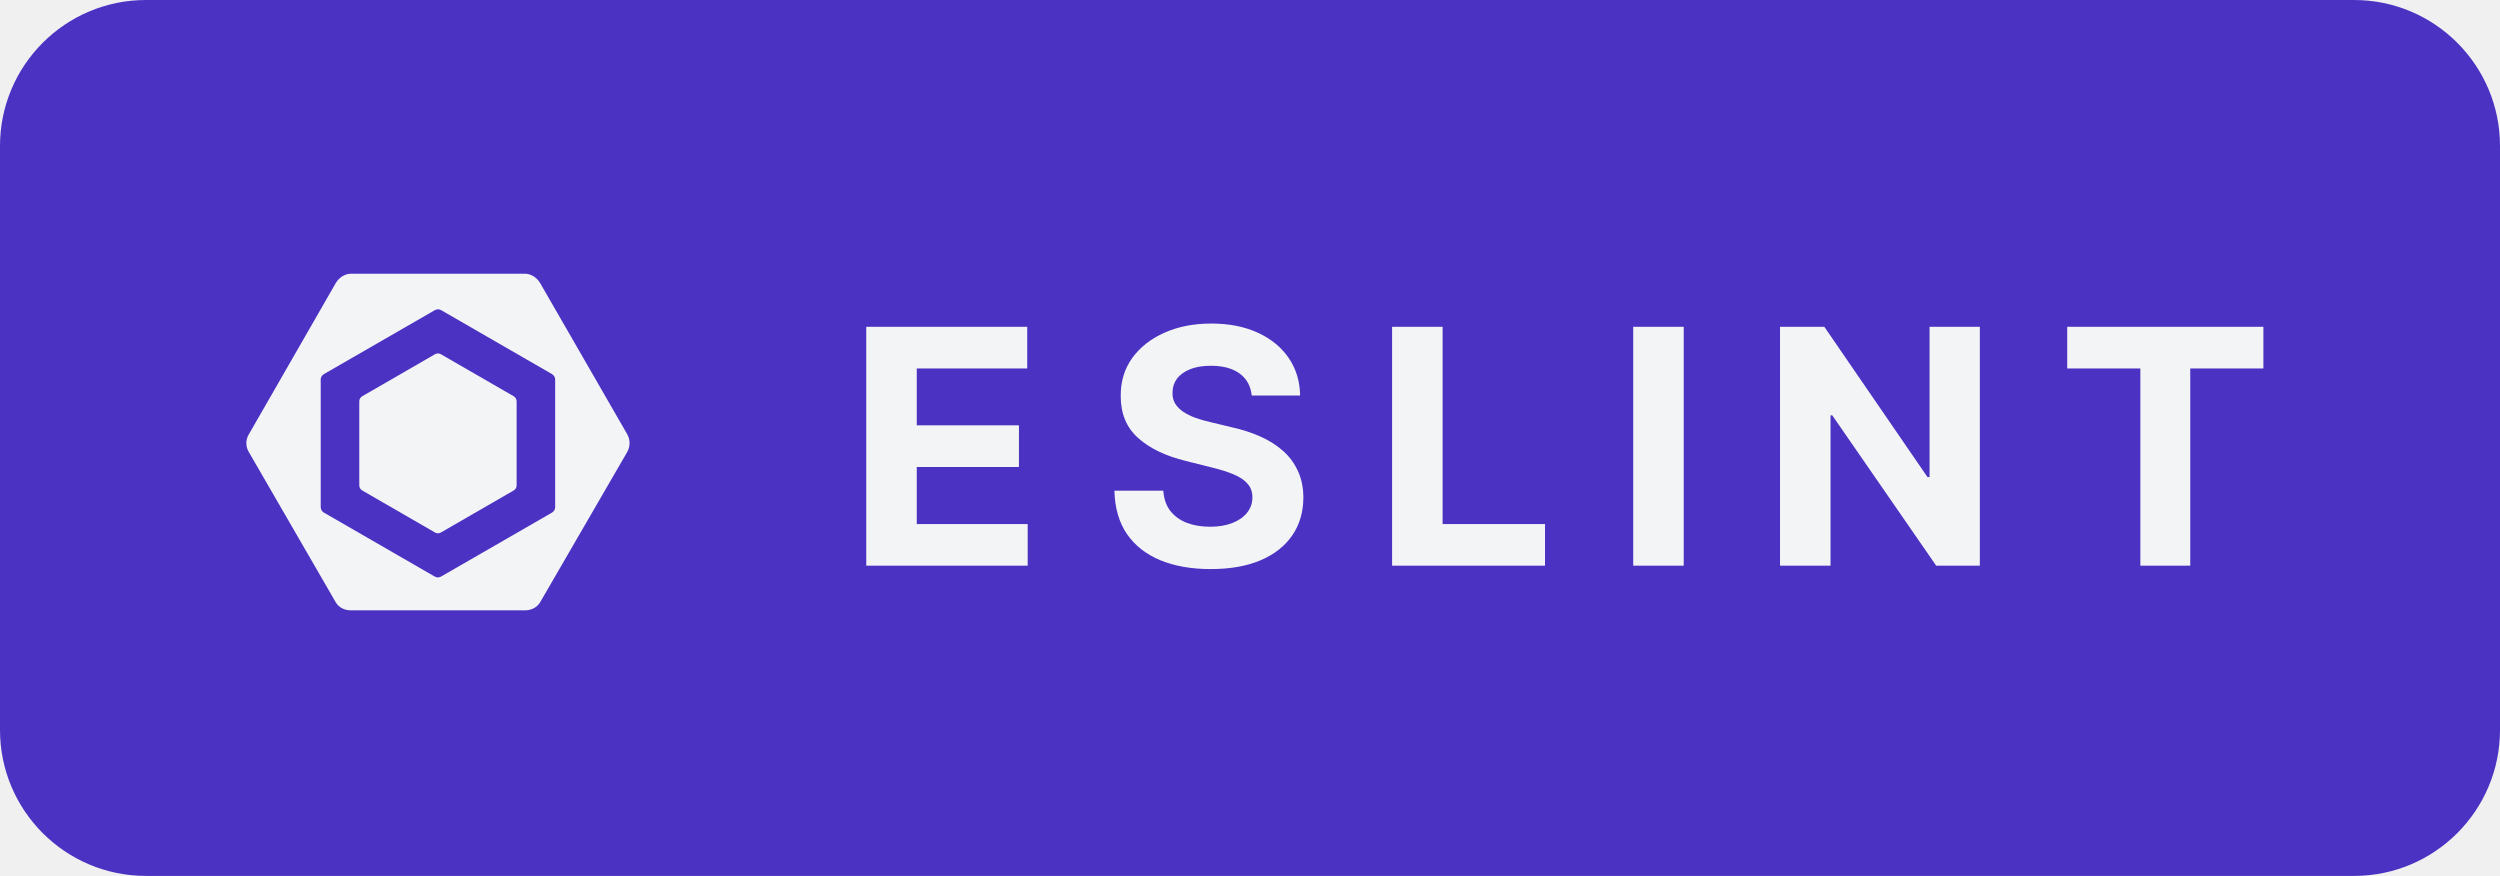
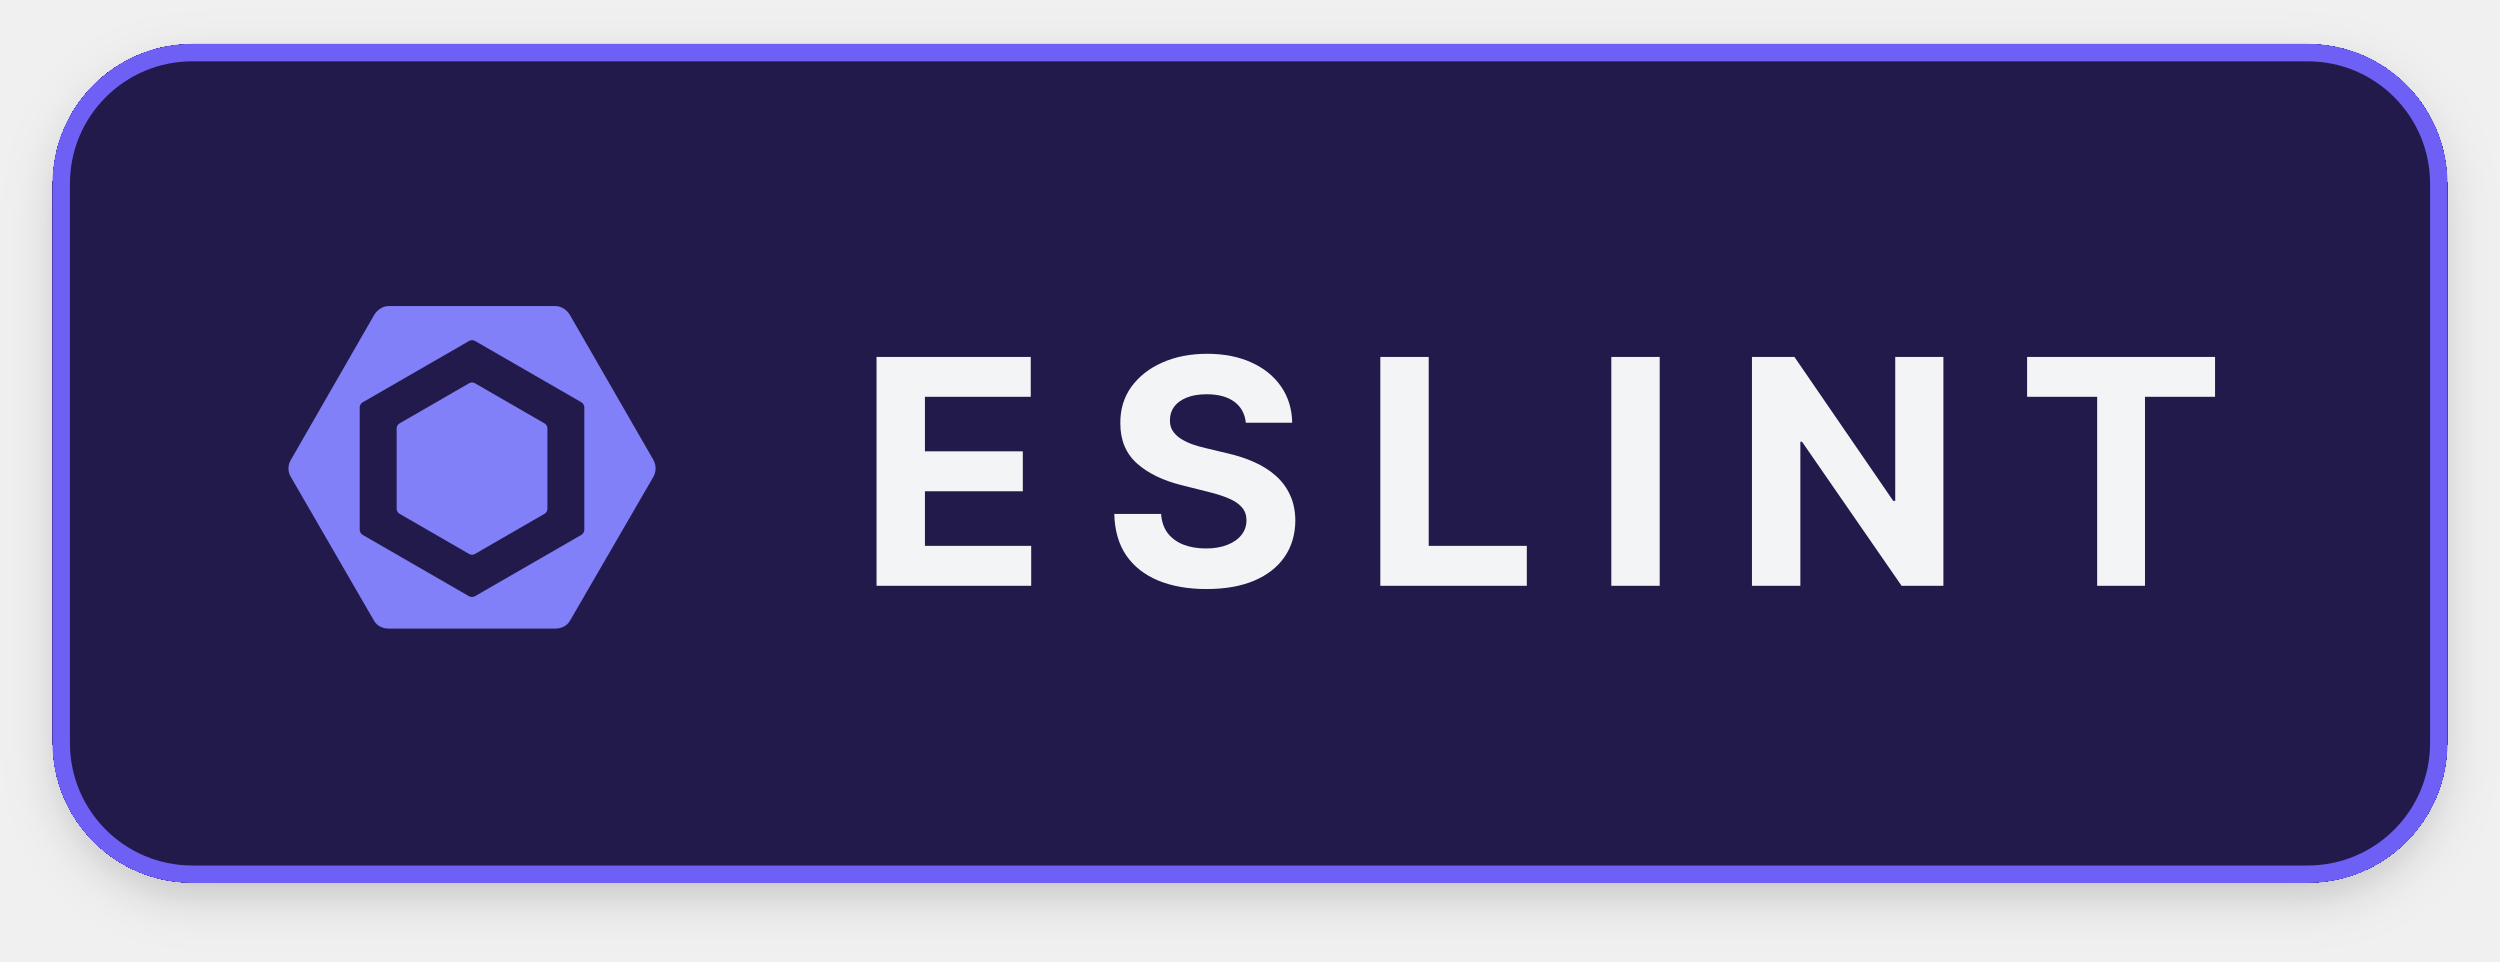
- <svg xmlns="http://www.w3.org/2000/svg" width="137" height="48" viewBox="0 0 137 48" fill="none">
-   <rect width="137" height="48" rx="8" fill="#4B32C3" />
-   <path d="M28.15 21.714L24.161 19.412C24.112 19.383 24.056 19.368 24 19.368C23.943 19.368 23.887 19.383 23.838 19.412L19.85 21.714C19.801 21.742 19.76 21.783 19.732 21.832C19.703 21.881 19.689 21.937 19.689 21.993V26.599C19.689 26.714 19.75 26.821 19.85 26.878L23.838 29.181C23.938 29.239 24.061 29.239 24.161 29.181L28.15 26.878C28.25 26.821 28.311 26.714 28.311 26.599V21.993C28.311 21.878 28.25 21.772 28.15 21.714V21.714Z" fill="#F3F4F6" />
-   <path d="M13.63 23.812L18.395 15.521C18.568 15.221 18.888 15 19.234 15H28.765C29.112 15 29.431 15.221 29.605 15.521L34.37 23.794C34.455 23.942 34.5 24.111 34.5 24.282C34.5 24.454 34.455 24.622 34.37 24.771L29.605 32.994C29.431 33.294 29.112 33.447 28.765 33.447H19.234C18.888 33.447 18.568 33.299 18.395 32.999L13.63 24.762C13.545 24.618 13.5 24.454 13.5 24.287C13.5 24.12 13.545 23.955 13.63 23.811L13.63 23.812ZM17.576 27.798C17.576 27.92 17.649 28.033 17.755 28.094L23.825 31.596C23.931 31.657 24.063 31.657 24.169 31.596L30.244 28.094C30.349 28.033 30.423 27.92 30.423 27.798V20.794C30.423 20.672 30.35 20.559 30.245 20.498L24.174 16.996C24.122 16.966 24.063 16.951 24.003 16.951C23.942 16.951 23.883 16.966 23.831 16.996L17.755 20.498C17.65 20.559 17.575 20.672 17.575 20.794V27.799L17.576 27.798Z" fill="#F3F4F6" />
-   <path d="M47.471 31V17.909H56.292V20.191H50.239V23.31H55.838V25.592H50.239V28.718H56.317V31H47.471ZM68.594 21.674C68.543 21.158 68.323 20.758 67.936 20.472C67.548 20.187 67.021 20.044 66.357 20.044C65.905 20.044 65.523 20.108 65.212 20.236C64.901 20.359 64.663 20.532 64.496 20.754C64.335 20.975 64.254 21.227 64.254 21.508C64.245 21.742 64.294 21.947 64.401 22.121C64.511 22.296 64.663 22.447 64.855 22.575C65.046 22.699 65.268 22.808 65.519 22.901C65.771 22.991 66.039 23.067 66.325 23.131L67.501 23.413C68.072 23.541 68.596 23.711 69.073 23.924C69.55 24.137 69.964 24.399 70.313 24.71C70.663 25.021 70.933 25.388 71.125 25.81C71.321 26.232 71.421 26.715 71.425 27.261C71.421 28.062 71.217 28.756 70.812 29.345C70.411 29.928 69.832 30.382 69.073 30.706C68.319 31.026 67.409 31.185 66.344 31.185C65.287 31.185 64.367 31.023 63.583 30.7C62.803 30.376 62.193 29.896 61.754 29.261C61.32 28.622 61.092 27.832 61.07 26.89H63.749C63.779 27.329 63.904 27.695 64.126 27.989C64.352 28.279 64.652 28.499 65.027 28.648C65.406 28.793 65.835 28.865 66.312 28.865C66.781 28.865 67.188 28.797 67.533 28.66C67.882 28.524 68.153 28.334 68.344 28.092C68.536 27.849 68.632 27.57 68.632 27.254C68.632 26.96 68.545 26.713 68.37 26.513C68.2 26.312 67.948 26.142 67.616 26.001C67.288 25.861 66.885 25.733 66.408 25.618L64.982 25.26C63.879 24.991 63.007 24.572 62.368 24.001C61.729 23.43 61.411 22.66 61.416 21.693C61.411 20.901 61.622 20.208 62.048 19.616C62.479 19.023 63.069 18.561 63.819 18.229C64.569 17.896 65.421 17.73 66.376 17.73C67.347 17.73 68.195 17.896 68.92 18.229C69.648 18.561 70.215 19.023 70.62 19.616C71.025 20.208 71.234 20.894 71.246 21.674H68.594ZM76.287 31V17.909H79.055V28.718H84.667V31H76.287ZM92.268 17.909V31H89.5V17.909H92.268ZM108.495 17.909V31H106.104L100.409 22.761H100.313V31H97.545V17.909H99.974L105.625 26.142H105.74V17.909H108.495ZM113.283 20.191V17.909H124.034V20.191H120.026V31H117.291V20.191H113.283Z" fill="#F3F4F6" />
+ <svg xmlns="http://www.w3.org/2000/svg" width="143" height="55" viewBox="0 0 143 55" fill="none">
+   <g filter="url(#filter0_dd_5348_33023)">
+     <mask id="path-1-inside-1_5348_33023" fill="white">
+       <path d="M3 10.507C3 6.089 6.582 2.507 11 2.507H132C136.418 2.507 140 6.089 140 10.507V42.507C140 46.926 136.418 50.507 132 50.507H11C6.582 50.507 3 46.926 3 42.507V10.507Z" />
+     </mask>
+     <path d="M3 10.507C3 6.089 6.582 2.507 11 2.507H132C136.418 2.507 140 6.089 140 10.507V42.507C140 46.926 136.418 50.507 132 50.507H11C6.582 50.507 3 46.926 3 42.507V10.507Z" fill="#231A4C" shape-rendering="crispEdges" />
+     <path d="M11 2.507V3.507H132V2.507V1.507H11V2.507ZM140 10.507H139V42.507H140H141V10.507H140ZM132 50.507V49.507H11V50.507V51.507H132V50.507ZM3 42.507H4V10.507H3H2V42.507H3ZM11 50.507V49.507C7.134 49.507 4 46.373 4 42.507H3H2C2 47.478 6.029 51.507 11 51.507V50.507ZM140 42.507H139C139 46.373 135.866 49.507 132 49.507V50.507V51.507C136.971 51.507 141 47.478 141 42.507H140ZM132 2.507V3.507C135.866 3.507 139 6.641 139 10.507H140H141C141 5.537 136.971 1.507 132 1.507V2.507ZM11 2.507V1.507C6.029 1.507 2 5.537 2 10.507H3H4C4 6.641 7.134 3.507 11 3.507V2.507Z" fill="#6E60F4" mask="url(#path-1-inside-1_5348_33023)" />
+     <path d="M31.15 24.221L27.161 21.919C27.112 21.89 27.056 21.875 27 21.875C26.943 21.875 26.887 21.89 26.838 21.919L22.85 24.221C22.801 24.25 22.76 24.291 22.732 24.34C22.703 24.389 22.689 24.444 22.689 24.501V29.106C22.689 29.221 22.75 29.328 22.85 29.386L26.838 31.689C26.938 31.746 27.061 31.746 27.161 31.689L31.15 29.386C31.25 29.328 31.311 29.222 31.311 29.106V24.501C31.311 24.385 31.25 24.279 31.15 24.221V24.221Z" fill="#8180F9" />
+     <path d="M16.63 26.319L21.395 18.028C21.568 17.728 21.888 17.507 22.234 17.507H31.765C32.112 17.507 32.431 17.728 32.605 18.028L37.37 26.301C37.455 26.45 37.5 26.618 37.5 26.79C37.5 26.961 37.455 27.13 37.37 27.279L32.605 35.502C32.431 35.801 32.112 35.955 31.765 35.955H22.234C21.888 35.955 21.568 35.806 21.395 35.506L16.63 27.27C16.545 27.126 16.5 26.962 16.5 26.794C16.5 26.627 16.545 26.463 16.63 26.319L16.63 26.319ZM20.576 30.305C20.576 30.428 20.649 30.54 20.755 30.601L26.825 34.103C26.931 34.164 27.063 34.164 27.169 34.103L33.243 30.601C33.349 30.54 33.423 30.428 33.423 30.305V23.301C33.423 23.179 33.35 23.066 33.245 23.005L27.174 19.504C27.122 19.474 27.063 19.458 27.003 19.458C26.942 19.458 26.883 19.474 26.831 19.504L20.755 23.006C20.65 23.067 20.575 23.18 20.575 23.301V30.306L20.576 30.305Z" fill="#8180F9" />
+     <path d="M50.138 33.507V20.416H58.959V22.698H52.906V25.818H58.505V28.1H52.906V31.225H58.984V33.507H50.138ZM71.261 24.181C71.21 23.666 70.99 23.265 70.603 22.98C70.215 22.694 69.688 22.551 69.024 22.551C68.572 22.551 68.191 22.615 67.879 22.743C67.568 22.867 67.33 23.039 67.163 23.261C67.002 23.483 66.921 23.734 66.921 24.015C66.912 24.25 66.961 24.454 67.068 24.629C67.178 24.803 67.33 24.955 67.522 25.083C67.713 25.206 67.935 25.315 68.186 25.409C68.438 25.498 68.706 25.575 68.992 25.639L70.168 25.92C70.739 26.048 71.263 26.218 71.74 26.431C72.218 26.644 72.631 26.907 72.98 27.218C73.33 27.529 73.6 27.895 73.792 28.317C73.988 28.739 74.088 29.223 74.093 29.768C74.088 30.569 73.884 31.264 73.479 31.852C73.078 32.436 72.499 32.889 71.74 33.213C70.986 33.533 70.076 33.693 69.011 33.693C67.954 33.693 67.034 33.531 66.249 33.207C65.47 32.883 64.86 32.404 64.421 31.769C63.987 31.13 63.759 30.339 63.737 29.397H66.416C66.445 29.836 66.571 30.203 66.793 30.497C67.019 30.786 67.319 31.006 67.694 31.155C68.073 31.3 68.502 31.372 68.979 31.372C69.448 31.372 69.855 31.304 70.2 31.168C70.549 31.032 70.82 30.842 71.011 30.599C71.203 30.356 71.299 30.077 71.299 29.762C71.299 29.468 71.212 29.22 71.037 29.02C70.867 28.82 70.615 28.649 70.283 28.509C69.955 28.368 69.552 28.24 69.075 28.125L67.649 27.767C66.546 27.499 65.674 27.079 65.035 26.508C64.396 25.937 64.078 25.168 64.083 24.201C64.078 23.408 64.289 22.715 64.715 22.123C65.146 21.531 65.736 21.068 66.486 20.736C67.236 20.404 68.088 20.237 69.043 20.237C70.014 20.237 70.862 20.404 71.587 20.736C72.316 21.068 72.882 21.531 73.287 22.123C73.692 22.715 73.901 23.401 73.913 24.181H71.261ZM78.954 33.507V20.416H81.722V31.225H87.334V33.507H78.954ZM94.935 20.416V33.507H92.167V20.416H94.935ZM111.162 20.416V33.507H108.771L103.076 25.268H102.98V33.507H100.212V20.416H102.641L108.292 28.649H108.407V20.416H111.162ZM115.95 22.698V20.416H126.701V22.698H122.693V33.507H119.958V22.698H115.95Z" fill="#F3F4F6" />
+   </g>
+   <defs>
+     <filter id="filter0_dd_5348_33023" x="0" y="0.507" width="143" height="54" filterUnits="userSpaceOnUse" color-interpolation-filters="sRGB">
+       <feFlood flood-opacity="0" result="BackgroundImageFix" />
+       <feColorMatrix in="SourceAlpha" type="matrix" values="0 0 0 0 0 0 0 0 0 0 0 0 0 0 0 0 0 0 127 0" result="hardAlpha" />
+       <feOffset dy="1" />
+       <feGaussianBlur stdDeviation="1.5" />
+       <feComposite in2="hardAlpha" operator="out" />
+       <feColorMatrix type="matrix" values="0 0 0 0 0 0 0 0 0 0 0 0 0 0 0 0 0 0 0.1 0" />
+       <feBlend mode="normal" in2="BackgroundImageFix" result="effect1_dropShadow_5348_33023" />
+       <feColorMatrix in="SourceAlpha" type="matrix" values="0 0 0 0 0 0 0 0 0 0 0 0 0 0 0 0 0 0 127 0" result="hardAlpha" />
+       <feMorphology radius="1" operator="erode" in="SourceAlpha" result="effect2_dropShadow_5348_33023" />
+       <feOffset dy="1" />
+       <feGaussianBlur stdDeviation="1" />
+       <feColorMatrix type="matrix" values="0 0 0 0 0 0 0 0 0 0 0 0 0 0 0 0 0 0 0.1 0" />
+       <feBlend mode="normal" in2="effect1_dropShadow_5348_33023" result="effect2_dropShadow_5348_33023" />
+       <feBlend mode="normal" in="SourceGraphic" in2="effect2_dropShadow_5348_33023" result="shape" />
+     </filter>
+   </defs>
</svg>
